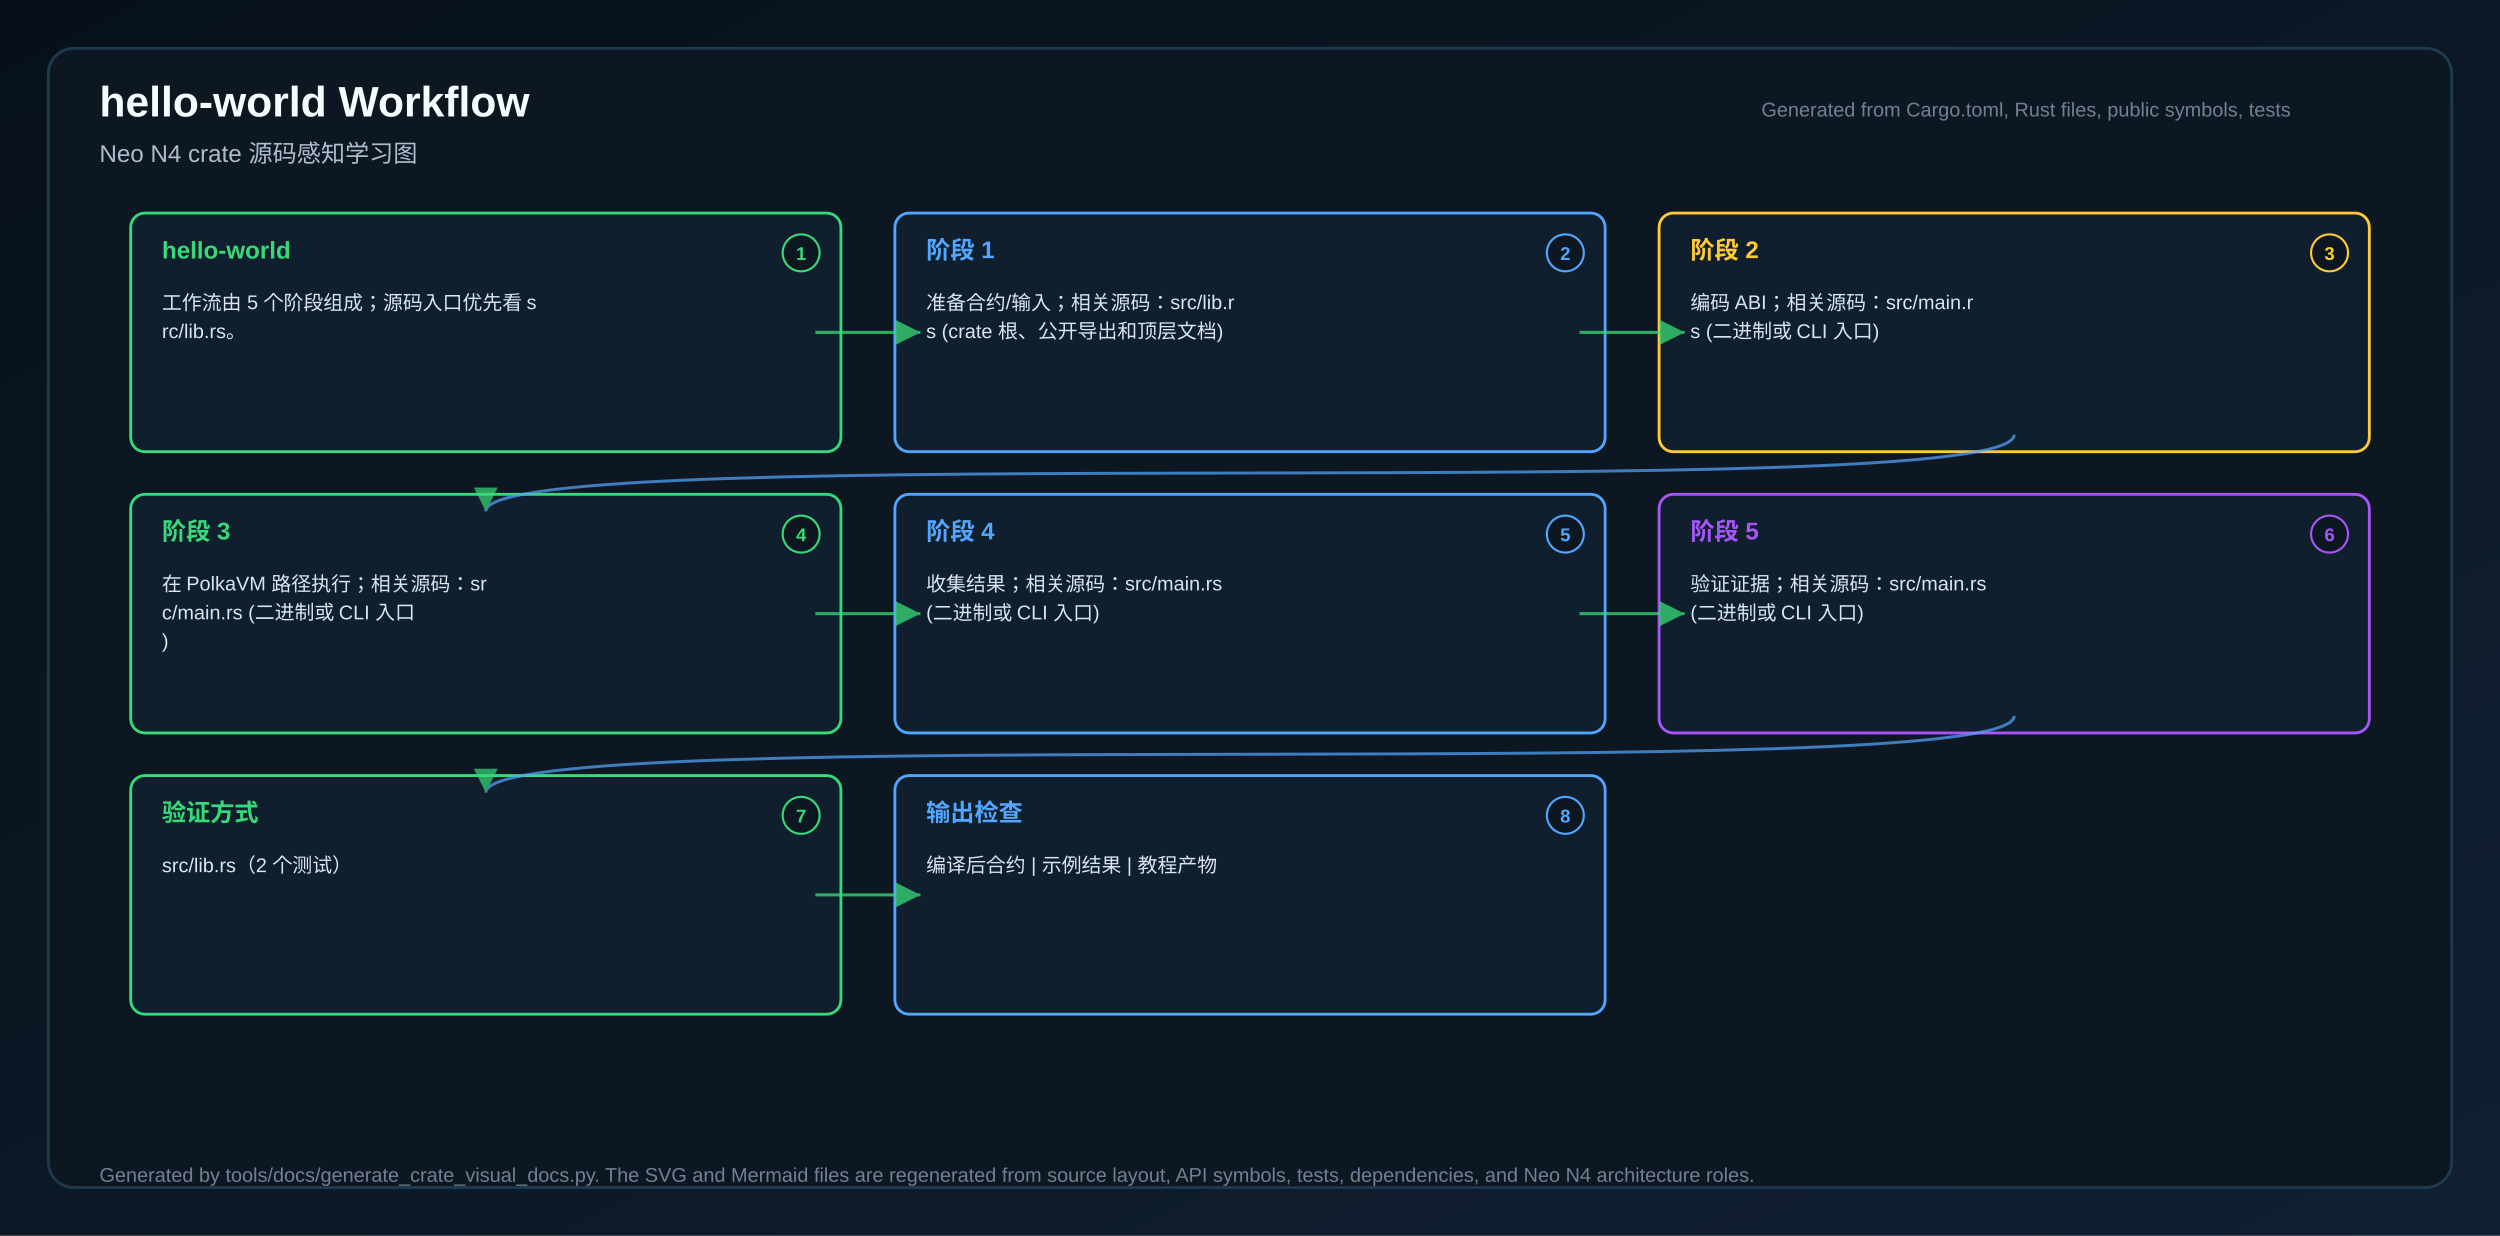
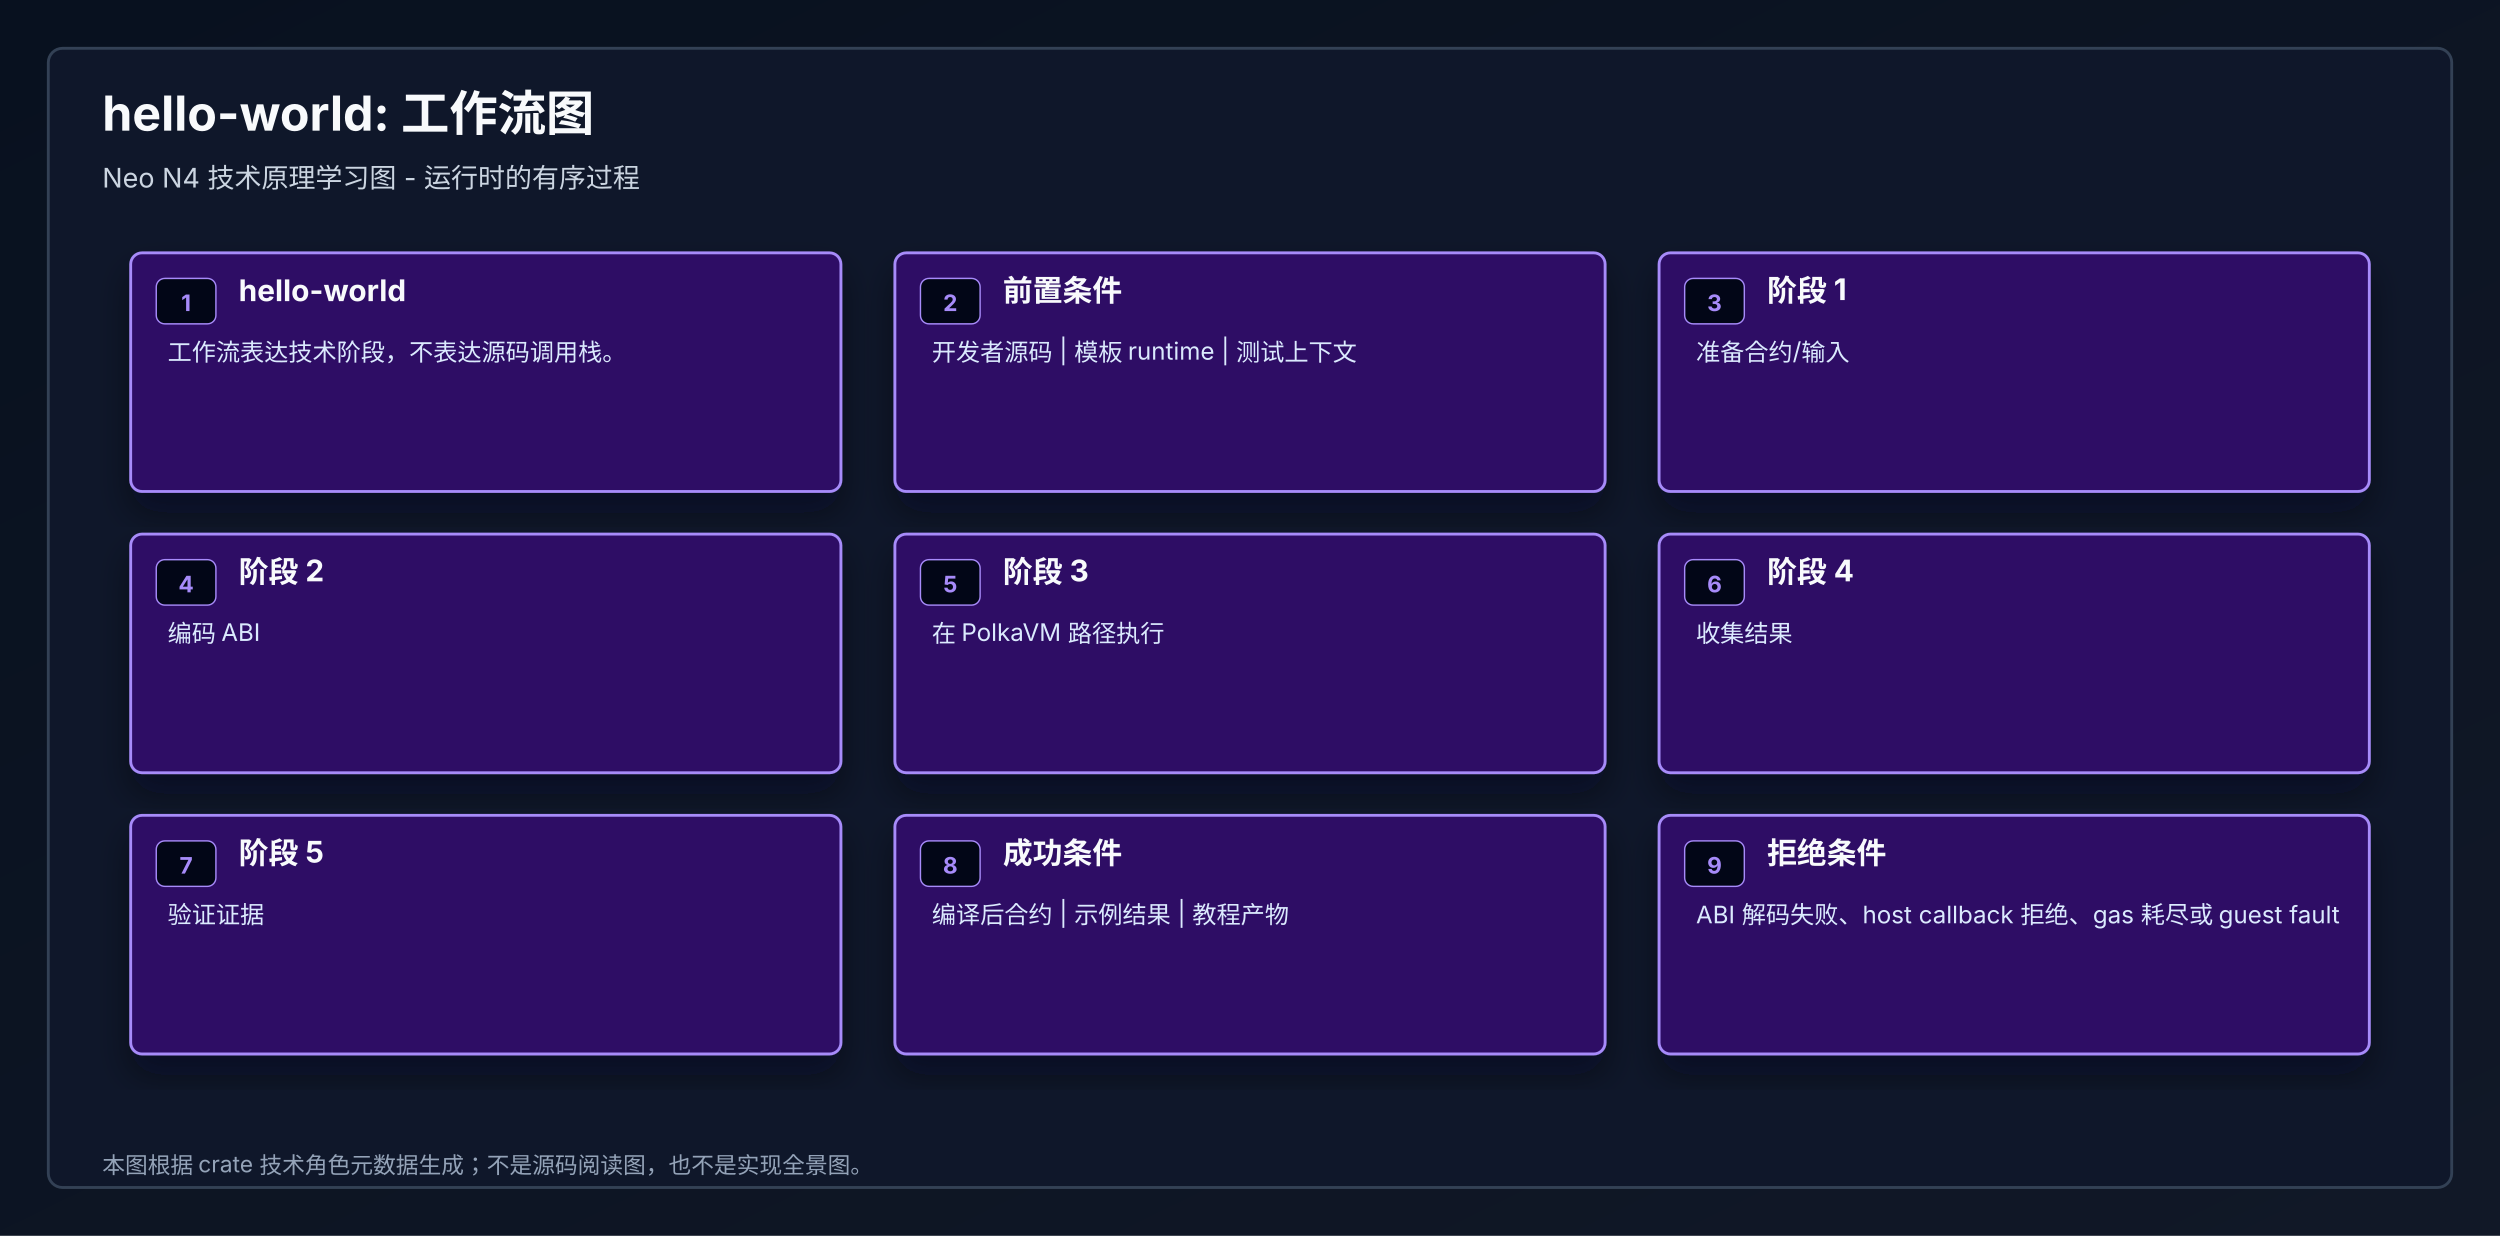
- <svg xmlns="http://www.w3.org/2000/svg" width="1760" height="870" viewBox="0 0 1760 870" role="img" aria-label="hello-world Workflow">
+ <svg xmlns="http://www.w3.org/2000/svg" width="1760" height="870" viewBox="0 0 1760 870" role="img" aria-label="hello-world 工作流图">
  <defs>
-     <linearGradient id="bg" x1="0" x2="1" y1="0" y2="1">
-       <stop offset="0" stop-color="#071018" />
-       <stop offset="1" stop-color="#102033" />
+     <linearGradient id="bg" x1="0" y1="0" x2="1" y2="1">
+       <stop offset="0%" stop-color="#08111f" />
+       <stop offset="100%" stop-color="#111827" />
    </linearGradient>
-     <marker id="arrow" markerWidth="12" markerHeight="12" refX="10" refY="6" orient="auto">
-       <path d="M2,2 L10,6 L2,10 Z" fill="#38d978" />
-     </marker>
+     <filter id="shadow" x="-15%" y="-15%" width="130%" height="130%">
+       <feDropShadow dx="0" dy="14" stdDeviation="12" flood-color="#020617" flood-opacity="0.42" />
+     </filter>
  </defs>
-   <rect x="0" y="0" width="1760" height="870" fill="url(#bg)" />
-   <rect x="34" y="34" width="1692" height="802" rx="18" fill="#0c1722" stroke="#1e3a4d" stroke-width="2" />
-   <text x="70" y="82" fill="#f6fbff" font-size="30" font-family="Segoe UI, Arial, sans-serif" font-weight="700">hello-world Workflow</text>
-   <text x="70" y="114" fill="#aebdcc" font-size="17" font-family="Segoe UI, Arial, sans-serif">Neo N4 crate 源码感知学习图</text>
-   <text x="1240" y="82" fill="#6f8194" font-size="14" font-family="Segoe UI, Arial, sans-serif">Generated from Cargo.toml, Rust files, public symbols, tests</text>
-   <rect x="92" y="150" width="500" height="168" rx="10" fill="#101f2d" stroke="#38d978" stroke-width="2" />
-   <circle cx="564" cy="178" r="13" fill="#0c1722" stroke="#38d978" stroke-width="1.5" />
-   <text x="564" y="183" text-anchor="middle" fill="#38d978" font-size="13" font-family="Segoe UI, Arial, sans-serif" font-weight="700">1</text>
-   <text x="114" y="182" fill="#38d978" font-size="17" font-family="Segoe UI, Arial, sans-serif" font-weight="700">hello-world</text>
-   <text x="114" y="218" fill="#d9e6f2" font-size="14" font-family="Segoe UI, Arial, sans-serif">工作流由 5 个阶段组成；源码入口优先看 s</text>
-   <text x="114" y="238" fill="#d9e6f2" font-size="14" font-family="Segoe UI, Arial, sans-serif">rc/lib.rs。</text>
-   <rect x="630" y="150" width="500" height="168" rx="10" fill="#101f2d" stroke="#52a6ff" stroke-width="2" />
-   <circle cx="1102" cy="178" r="13" fill="#0c1722" stroke="#52a6ff" stroke-width="1.5" />
-   <text x="1102" y="183" text-anchor="middle" fill="#52a6ff" font-size="13" font-family="Segoe UI, Arial, sans-serif" font-weight="700">2</text>
-   <text x="652" y="182" fill="#52a6ff" font-size="17" font-family="Segoe UI, Arial, sans-serif" font-weight="700">阶段 1</text>
-   <text x="652" y="218" fill="#d9e6f2" font-size="14" font-family="Segoe UI, Arial, sans-serif">准备合约/输入；相关源码：src/lib.r</text>
-   <text x="652" y="238" fill="#d9e6f2" font-size="14" font-family="Segoe UI, Arial, sans-serif">s (crate 根、公开导出和顶层文档)</text>
-   <rect x="1168" y="150" width="500" height="168" rx="10" fill="#101f2d" stroke="#ffca3a" stroke-width="2" />
-   <circle cx="1640" cy="178" r="13" fill="#0c1722" stroke="#ffca3a" stroke-width="1.5" />
-   <text x="1640" y="183" text-anchor="middle" fill="#ffca3a" font-size="13" font-family="Segoe UI, Arial, sans-serif" font-weight="700">3</text>
-   <text x="1190" y="182" fill="#ffca3a" font-size="17" font-family="Segoe UI, Arial, sans-serif" font-weight="700">阶段 2</text>
-   <text x="1190" y="218" fill="#d9e6f2" font-size="14" font-family="Segoe UI, Arial, sans-serif">编码 ABI；相关源码：src/main.r</text>
-   <text x="1190" y="238" fill="#d9e6f2" font-size="14" font-family="Segoe UI, Arial, sans-serif">s (二进制或 CLI 入口)</text>
-   <rect x="92" y="348" width="500" height="168" rx="10" fill="#101f2d" stroke="#38d978" stroke-width="2" />
-   <circle cx="564" cy="376" r="13" fill="#0c1722" stroke="#38d978" stroke-width="1.5" />
-   <text x="564" y="381" text-anchor="middle" fill="#38d978" font-size="13" font-family="Segoe UI, Arial, sans-serif" font-weight="700">4</text>
-   <text x="114" y="380" fill="#38d978" font-size="17" font-family="Segoe UI, Arial, sans-serif" font-weight="700">阶段 3</text>
-   <text x="114" y="416" fill="#d9e6f2" font-size="14" font-family="Segoe UI, Arial, sans-serif">在 PolkaVM 路径执行；相关源码：sr</text>
-   <text x="114" y="436" fill="#d9e6f2" font-size="14" font-family="Segoe UI, Arial, sans-serif">c/main.rs (二进制或 CLI 入口</text>
-   <text x="114" y="456" fill="#d9e6f2" font-size="14" font-family="Segoe UI, Arial, sans-serif">)</text>
-   <rect x="630" y="348" width="500" height="168" rx="10" fill="#101f2d" stroke="#52a6ff" stroke-width="2" />
-   <circle cx="1102" cy="376" r="13" fill="#0c1722" stroke="#52a6ff" stroke-width="1.5" />
-   <text x="1102" y="381" text-anchor="middle" fill="#52a6ff" font-size="13" font-family="Segoe UI, Arial, sans-serif" font-weight="700">5</text>
-   <text x="652" y="380" fill="#52a6ff" font-size="17" font-family="Segoe UI, Arial, sans-serif" font-weight="700">阶段 4</text>
-   <text x="652" y="416" fill="#d9e6f2" font-size="14" font-family="Segoe UI, Arial, sans-serif">收集结果；相关源码：src/main.rs </text>
-   <text x="652" y="436" fill="#d9e6f2" font-size="14" font-family="Segoe UI, Arial, sans-serif">(二进制或 CLI 入口)</text>
-   <rect x="1168" y="348" width="500" height="168" rx="10" fill="#101f2d" stroke="#a855f7" stroke-width="2" />
-   <circle cx="1640" cy="376" r="13" fill="#0c1722" stroke="#a855f7" stroke-width="1.5" />
-   <text x="1640" y="381" text-anchor="middle" fill="#a855f7" font-size="13" font-family="Segoe UI, Arial, sans-serif" font-weight="700">6</text>
-   <text x="1190" y="380" fill="#a855f7" font-size="17" font-family="Segoe UI, Arial, sans-serif" font-weight="700">阶段 5</text>
-   <text x="1190" y="416" fill="#d9e6f2" font-size="14" font-family="Segoe UI, Arial, sans-serif">验证证据；相关源码：src/main.rs </text>
-   <text x="1190" y="436" fill="#d9e6f2" font-size="14" font-family="Segoe UI, Arial, sans-serif">(二进制或 CLI 入口)</text>
-   <rect x="92" y="546" width="500" height="168" rx="10" fill="#101f2d" stroke="#38d978" stroke-width="2" />
-   <circle cx="564" cy="574" r="13" fill="#0c1722" stroke="#38d978" stroke-width="1.5" />
-   <text x="564" y="579" text-anchor="middle" fill="#38d978" font-size="13" font-family="Segoe UI, Arial, sans-serif" font-weight="700">7</text>
-   <text x="114" y="578" fill="#38d978" font-size="17" font-family="Segoe UI, Arial, sans-serif" font-weight="700">验证方式</text>
-   <text x="114" y="614" fill="#d9e6f2" font-size="14" font-family="Segoe UI, Arial, sans-serif">src/lib.rs（2 个测试）</text>
-   <rect x="630" y="546" width="500" height="168" rx="10" fill="#101f2d" stroke="#52a6ff" stroke-width="2" />
-   <circle cx="1102" cy="574" r="13" fill="#0c1722" stroke="#52a6ff" stroke-width="1.5" />
-   <text x="1102" y="579" text-anchor="middle" fill="#52a6ff" font-size="13" font-family="Segoe UI, Arial, sans-serif" font-weight="700">8</text>
-   <text x="652" y="578" fill="#52a6ff" font-size="17" font-family="Segoe UI, Arial, sans-serif" font-weight="700">输出检查</text>
-   <text x="652" y="614" fill="#d9e6f2" font-size="14" font-family="Segoe UI, Arial, sans-serif">编译后合约 | 示例结果 | 教程产物</text>
-   <line x1="574" y1="234" x2="648" y2="234" stroke="#38d978" stroke-width="2.2" marker-end="url(#arrow)" opacity="0.75" />
-   <line x1="1112" y1="234" x2="1186" y2="234" stroke="#38d978" stroke-width="2.2" marker-end="url(#arrow)" opacity="0.75" />
-   <line x1="574" y1="432" x2="648" y2="432" stroke="#38d978" stroke-width="2.2" marker-end="url(#arrow)" opacity="0.75" />
-   <line x1="1112" y1="432" x2="1186" y2="432" stroke="#38d978" stroke-width="2.2" marker-end="url(#arrow)" opacity="0.75" />
-   <line x1="574" y1="630" x2="648" y2="630" stroke="#38d978" stroke-width="2.2" marker-end="url(#arrow)" opacity="0.75" />
-   <path d="M1418 306 C1418 358, 342 308, 342 360" stroke="#52a6ff" stroke-width="2.1" fill="none" marker-end="url(#arrow)" opacity="0.7" />
-   <path d="M1418 504 C1418 556, 342 506, 342 558" stroke="#52a6ff" stroke-width="2.1" fill="none" marker-end="url(#arrow)" opacity="0.7" />
-   <text x="70" y="832" fill="#6f8194" font-size="14" font-family="Segoe UI, Arial, sans-serif">Generated by tools/docs/generate_crate_visual_docs.py. The SVG and Mermaid files are regenerated from source layout, API symbols, tests, dependencies, and Neo N4 architecture roles.</text>
+   <rect width="1760" height="100%" fill="url(#bg)" />
+   <rect x="34" y="34" width="1692" height="802" rx="10" fill="#0f172a" stroke="#334155" stroke-width="2" />
+   <text x="72" y="92" fill="#f8fafc" font-family="Inter,Segoe UI,Arial,sans-serif" font-size="34" font-weight="700">hello-world: 工作流图</text>
+   <text x="72" y="132" fill="#cbd5e1" font-family="Inter,Segoe UI,Arial,sans-serif" font-size="19">Neo N4 技术原理学习图 - 运行时的有序过程</text>
+   <rect x="92" y="178" width="500" height="168" rx="8" fill="#2e1065" stroke="#a78bfa" stroke-width="2" filter="url(#shadow)" />
+   <rect x="110" y="196" width="42" height="32" rx="6" fill="#020617" stroke="#a78bfa" stroke-width="1" />
+   <text x="131" y="219" text-anchor="middle" fill="#a78bfa" font-family="Inter,Segoe UI,Arial,sans-serif" font-size="16" font-weight="700">1</text>
+   <text x="168" y="212" fill="#f8fafc" font-family="Inter,Segoe UI,Arial,sans-serif" font-size="21" font-weight="700">hello-world</text>
+   <text x="118" y="254" fill="#dbeafe" font-family="Inter,Segoe UI,Arial,sans-serif" font-size="17">工作流表达技术阶段，不表达源码调用栈。</text>
+   <rect x="630" y="178" width="500" height="168" rx="8" fill="#2e1065" stroke="#a78bfa" stroke-width="2" filter="url(#shadow)" />
+   <rect x="648" y="196" width="42" height="32" rx="6" fill="#020617" stroke="#a78bfa" stroke-width="1" />
+   <text x="669" y="219" text-anchor="middle" fill="#a78bfa" font-family="Inter,Segoe UI,Arial,sans-serif" font-size="16" font-weight="700">2</text>
+   <text x="706" y="212" fill="#f8fafc" font-family="Inter,Segoe UI,Arial,sans-serif" font-size="21" font-weight="700">前置条件</text>
+   <text x="656" y="254" fill="#dbeafe" font-family="Inter,Segoe UI,Arial,sans-serif" font-size="17">开发者源码 | 模板 runtime | 测试上下文</text>
+   <rect x="1168" y="178" width="500" height="168" rx="8" fill="#2e1065" stroke="#a78bfa" stroke-width="2" filter="url(#shadow)" />
+   <rect x="1186" y="196" width="42" height="32" rx="6" fill="#020617" stroke="#a78bfa" stroke-width="1" />
+   <text x="1207" y="219" text-anchor="middle" fill="#a78bfa" font-family="Inter,Segoe UI,Arial,sans-serif" font-size="16" font-weight="700">3</text>
+   <text x="1244" y="212" fill="#f8fafc" font-family="Inter,Segoe UI,Arial,sans-serif" font-size="21" font-weight="700">阶段 1</text>
+   <text x="1194" y="254" fill="#dbeafe" font-family="Inter,Segoe UI,Arial,sans-serif" font-size="17">准备合约/输入</text>
+   <rect x="92" y="376" width="500" height="168" rx="8" fill="#2e1065" stroke="#a78bfa" stroke-width="2" filter="url(#shadow)" />
+   <rect x="110" y="394" width="42" height="32" rx="6" fill="#020617" stroke="#a78bfa" stroke-width="1" />
+   <text x="131" y="417" text-anchor="middle" fill="#a78bfa" font-family="Inter,Segoe UI,Arial,sans-serif" font-size="16" font-weight="700">4</text>
+   <text x="168" y="410" fill="#f8fafc" font-family="Inter,Segoe UI,Arial,sans-serif" font-size="21" font-weight="700">阶段 2</text>
+   <text x="118" y="452" fill="#dbeafe" font-family="Inter,Segoe UI,Arial,sans-serif" font-size="17">编码 ABI</text>
+   <rect x="630" y="376" width="500" height="168" rx="8" fill="#2e1065" stroke="#a78bfa" stroke-width="2" filter="url(#shadow)" />
+   <rect x="648" y="394" width="42" height="32" rx="6" fill="#020617" stroke="#a78bfa" stroke-width="1" />
+   <text x="669" y="417" text-anchor="middle" fill="#a78bfa" font-family="Inter,Segoe UI,Arial,sans-serif" font-size="16" font-weight="700">5</text>
+   <text x="706" y="410" fill="#f8fafc" font-family="Inter,Segoe UI,Arial,sans-serif" font-size="21" font-weight="700">阶段 3</text>
+   <text x="656" y="452" fill="#dbeafe" font-family="Inter,Segoe UI,Arial,sans-serif" font-size="17">在 PolkaVM 路径执行</text>
+   <rect x="1168" y="376" width="500" height="168" rx="8" fill="#2e1065" stroke="#a78bfa" stroke-width="2" filter="url(#shadow)" />
+   <rect x="1186" y="394" width="42" height="32" rx="6" fill="#020617" stroke="#a78bfa" stroke-width="1" />
+   <text x="1207" y="417" text-anchor="middle" fill="#a78bfa" font-family="Inter,Segoe UI,Arial,sans-serif" font-size="16" font-weight="700">6</text>
+   <text x="1244" y="410" fill="#f8fafc" font-family="Inter,Segoe UI,Arial,sans-serif" font-size="21" font-weight="700">阶段 4</text>
+   <text x="1194" y="452" fill="#dbeafe" font-family="Inter,Segoe UI,Arial,sans-serif" font-size="17">收集结果</text>
+   <rect x="92" y="574" width="500" height="168" rx="8" fill="#2e1065" stroke="#a78bfa" stroke-width="2" filter="url(#shadow)" />
+   <rect x="110" y="592" width="42" height="32" rx="6" fill="#020617" stroke="#a78bfa" stroke-width="1" />
+   <text x="131" y="615" text-anchor="middle" fill="#a78bfa" font-family="Inter,Segoe UI,Arial,sans-serif" font-size="16" font-weight="700">7</text>
+   <text x="168" y="608" fill="#f8fafc" font-family="Inter,Segoe UI,Arial,sans-serif" font-size="21" font-weight="700">阶段 5</text>
+   <text x="118" y="650" fill="#dbeafe" font-family="Inter,Segoe UI,Arial,sans-serif" font-size="17">验证证据</text>
+   <rect x="630" y="574" width="500" height="168" rx="8" fill="#2e1065" stroke="#a78bfa" stroke-width="2" filter="url(#shadow)" />
+   <rect x="648" y="592" width="42" height="32" rx="6" fill="#020617" stroke="#a78bfa" stroke-width="1" />
+   <text x="669" y="615" text-anchor="middle" fill="#a78bfa" font-family="Inter,Segoe UI,Arial,sans-serif" font-size="16" font-weight="700">8</text>
+   <text x="706" y="608" fill="#f8fafc" font-family="Inter,Segoe UI,Arial,sans-serif" font-size="21" font-weight="700">成功条件</text>
+   <text x="656" y="650" fill="#dbeafe" font-family="Inter,Segoe UI,Arial,sans-serif" font-size="17">编译后合约 | 示例结果 | 教程产物</text>
+   <rect x="1168" y="574" width="500" height="168" rx="8" fill="#2e1065" stroke="#a78bfa" stroke-width="2" filter="url(#shadow)" />
+   <rect x="1186" y="592" width="42" height="32" rx="6" fill="#020617" stroke="#a78bfa" stroke-width="1" />
+   <text x="1207" y="615" text-anchor="middle" fill="#a78bfa" font-family="Inter,Segoe UI,Arial,sans-serif" font-size="16" font-weight="700">9</text>
+   <text x="1244" y="608" fill="#f8fafc" font-family="Inter,Segoe UI,Arial,sans-serif" font-size="21" font-weight="700">拒绝条件</text>
+   <text x="1194" y="650" fill="#dbeafe" font-family="Inter,Segoe UI,Arial,sans-serif" font-size="17">ABI 解码失败、host callback 拒绝、gas 耗尽或 guest fault</text>
+   <text x="72" y="826" fill="#94a3b8" font-family="Inter,Segoe UI,Arial,sans-serif" font-size="16">本图根据 crate 技术角色元数据生成；不是源码阅读图，也不是实现全景图。</text>
</svg>
